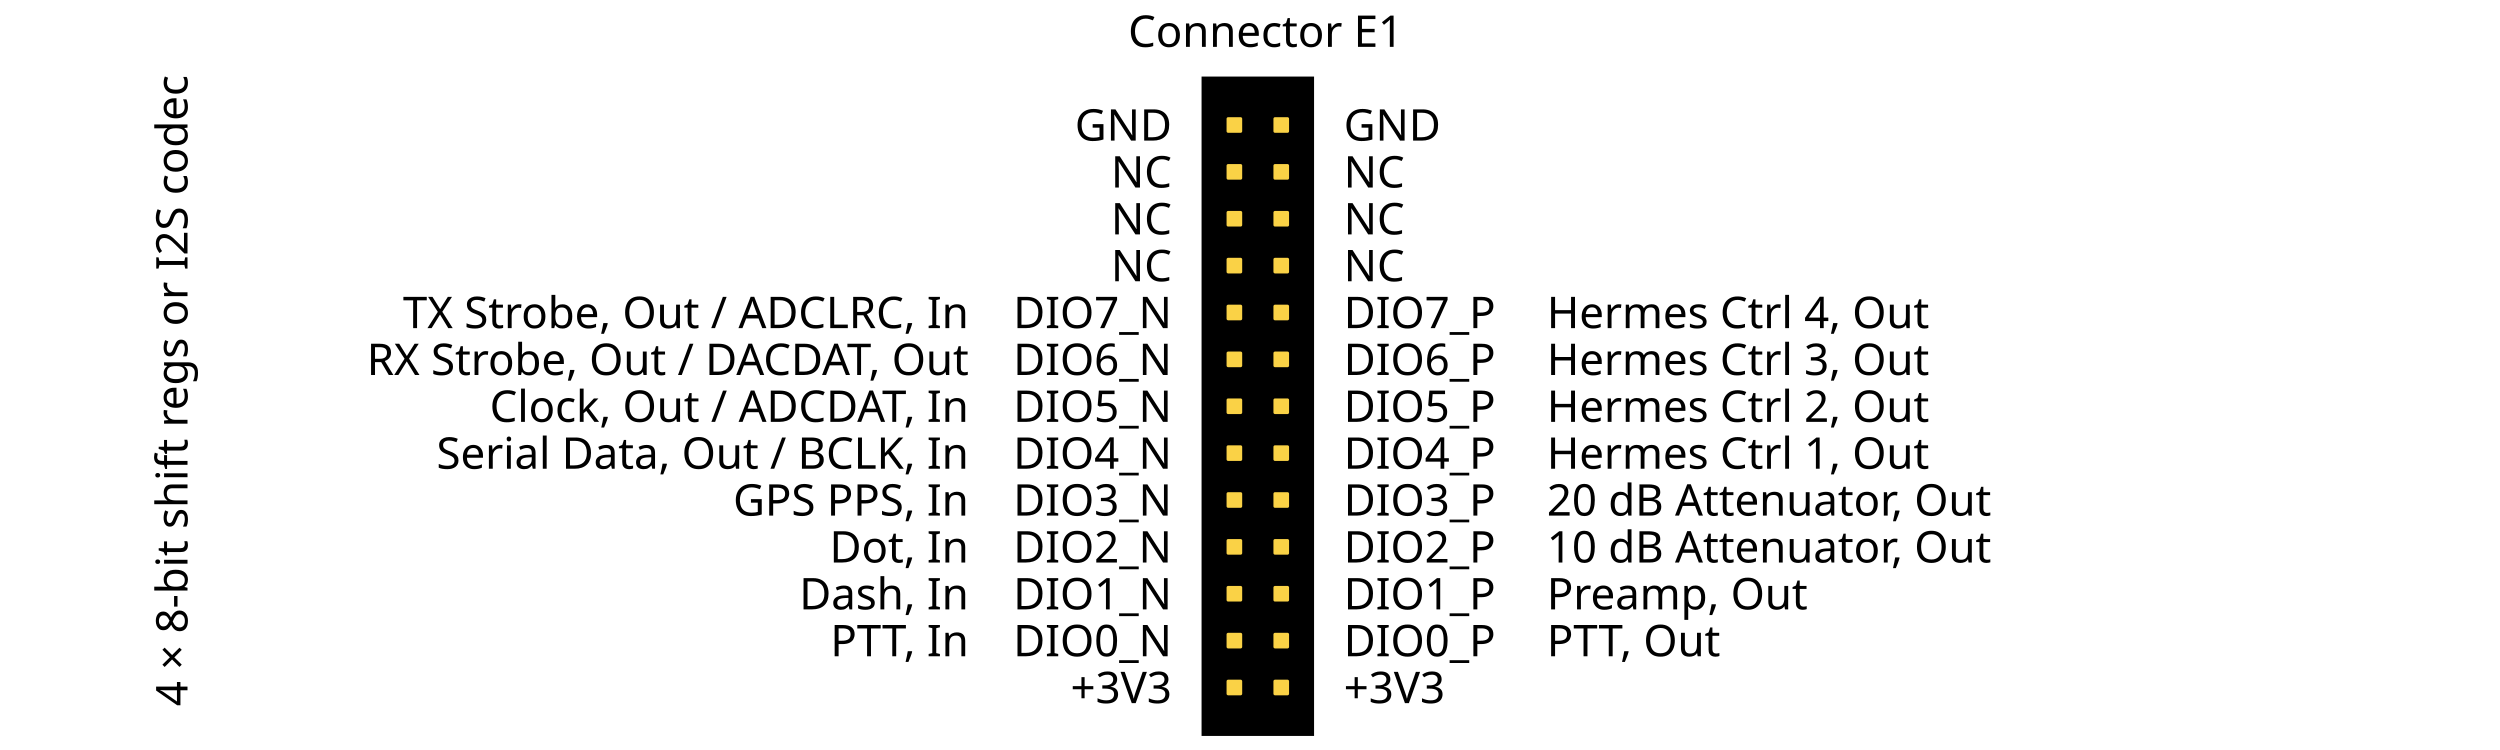
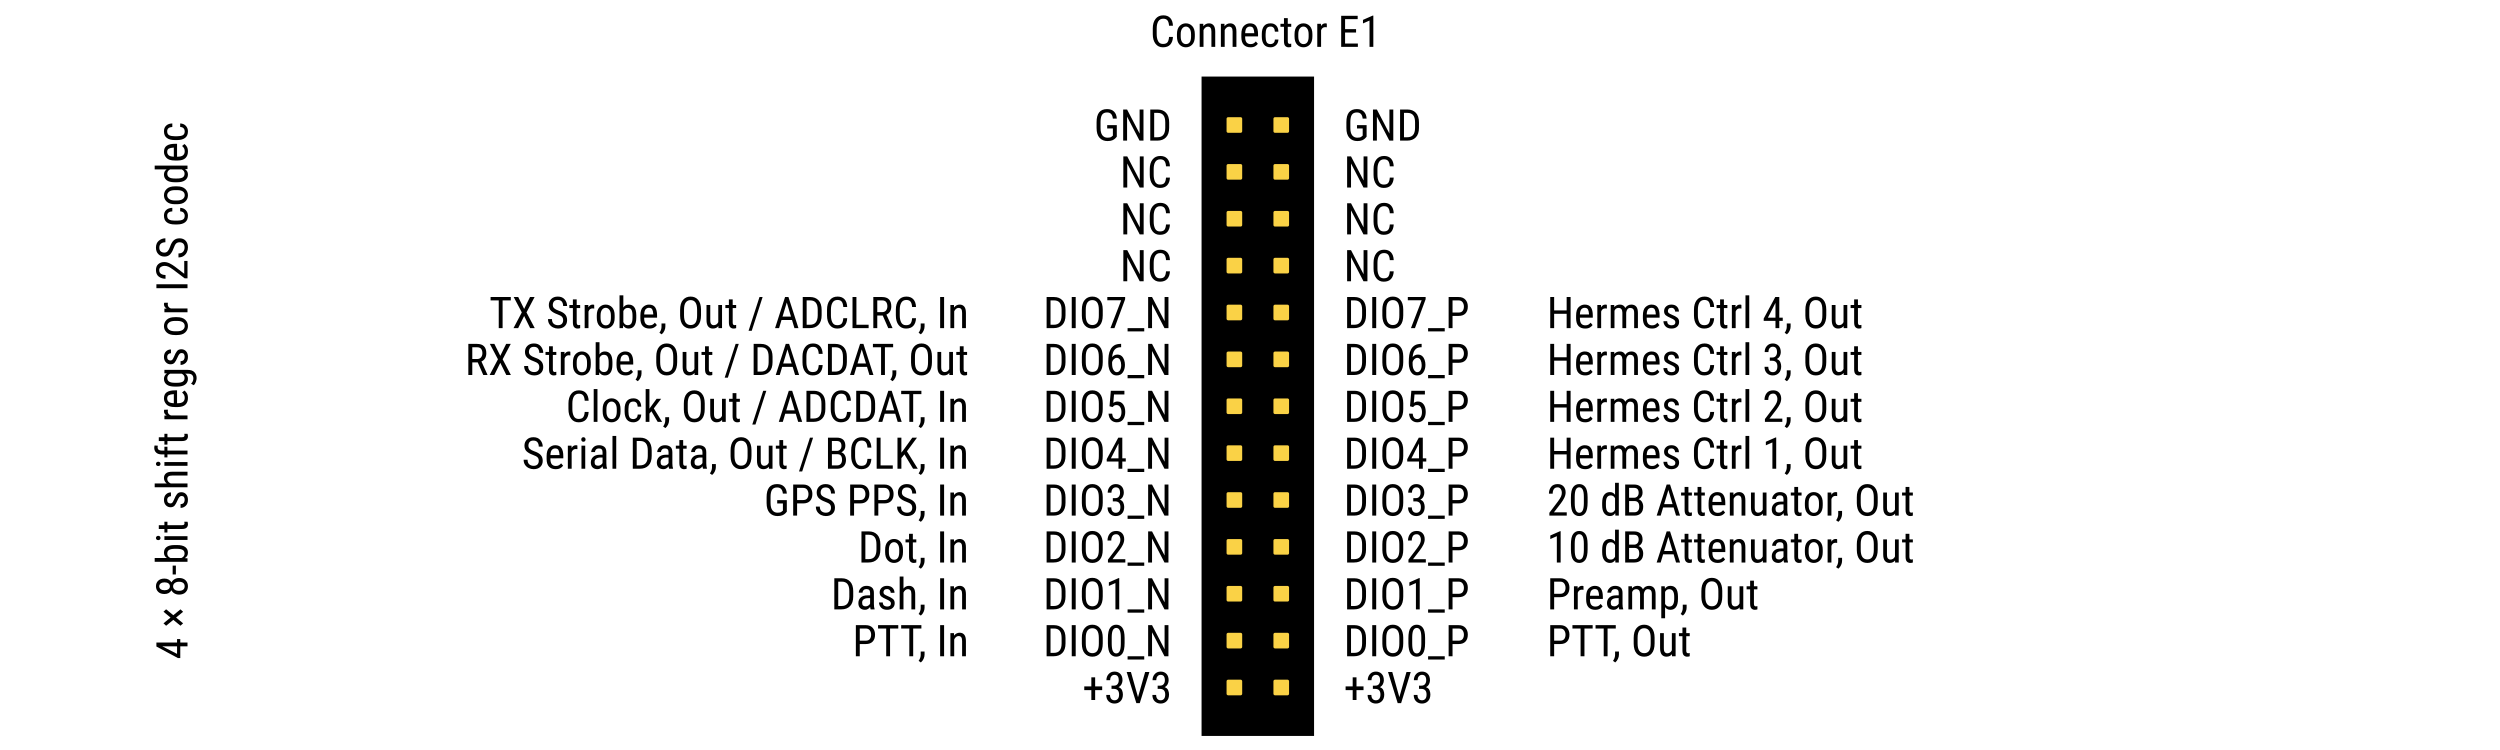
<svg xmlns="http://www.w3.org/2000/svg" width="800" height="240" version="1.1">
  <rect x="385" y="25" width="35" height="210" fill="#000000" stroke="#000000" />
-   <text x="375" y="45" fill="#000000" font-family="Carlito" font-size="14px" text-align="end" text-anchor="end" style="line-height:1.25">
+   <text x="375" y="45" fill="#000000" font-family="Roboto Condensed" font-size="14px" text-align="end" text-anchor="end" style="line-height:1.25">
    <tspan>GND</tspan>
  </text>
-   <text x="430" y="45" fill="#000000" font-family="Carlito" font-size="14px" style="line-height:1.25">
+   <text x="430" y="45" fill="#000000" font-family="Roboto Condensed" font-size="14px" style="line-height:1.25">
    <tspan>GND</tspan>
  </text>
-   <text x="430" y="60" fill="#000000" font-family="Carlito" font-size="14px" style="line-height:1.25">
+   <text x="430" y="60" fill="#000000" font-family="Roboto Condensed" font-size="14px" style="line-height:1.25">
    <tspan>NC</tspan>
  </text>
-   <text x="430" y="75" fill="#000000" font-family="Carlito" font-size="14px" style="line-height:1.25">
+   <text x="430" y="75" fill="#000000" font-family="Roboto Condensed" font-size="14px" style="line-height:1.25">
    <tspan>NC</tspan>
  </text>
-   <text x="430" y="90" fill="#000000" font-family="Carlito" font-size="14px" style="line-height:1.25">
+   <text x="430" y="90" fill="#000000" font-family="Roboto Condensed" font-size="14px" style="line-height:1.25">
    <tspan>NC</tspan>
  </text>
-   <text x="375" y="60" fill="#000000" font-family="Carlito" font-size="14px" text-align="end" text-anchor="end" style="line-height:1.25">
+   <text x="375" y="60" fill="#000000" font-family="Roboto Condensed" font-size="14px" text-align="end" text-anchor="end" style="line-height:1.25">
    <tspan>NC</tspan>
  </text>
-   <text x="375" y="75" fill="#000000" font-family="Carlito" font-size="14px" text-align="end" text-anchor="end" style="line-height:1.25">
+   <text x="375" y="75" fill="#000000" font-family="Roboto Condensed" font-size="14px" text-align="end" text-anchor="end" style="line-height:1.25">
    <tspan>NC</tspan>
  </text>
-   <text x="375" y="90" fill="#000000" font-family="Carlito" font-size="14px" text-align="end" text-anchor="end" style="line-height:1.25">
+   <text x="375" y="90" fill="#000000" font-family="Roboto Condensed" font-size="14px" text-align="end" text-anchor="end" style="line-height:1.25">
    <tspan>NC</tspan>
  </text>
-   <text x="375" y="105" fill="#000000" font-family="Carlito" font-size="14px" text-align="end" text-anchor="end" style="line-height:1.25">
+   <text x="375" y="105" fill="#000000" font-family="Roboto Condensed" font-size="14px" text-align="end" text-anchor="end" style="line-height:1.25">
    <tspan>DIO7_N</tspan>
  </text>
-   <text x="375" y="120" fill="#000000" font-family="Carlito" font-size="14px" text-align="end" text-anchor="end" style="line-height:1.25">
+   <text x="375" y="120" fill="#000000" font-family="Roboto Condensed" font-size="14px" text-align="end" text-anchor="end" style="line-height:1.25">
    <tspan>DIO6_N</tspan>
  </text>
-   <text x="375" y="135" fill="#000000" font-family="Carlito" font-size="14px" text-align="end" text-anchor="end" style="line-height:1.25">
+   <text x="375" y="135" fill="#000000" font-family="Roboto Condensed" font-size="14px" text-align="end" text-anchor="end" style="line-height:1.25">
    <tspan>DIO5_N</tspan>
  </text>
-   <text x="375" y="150" fill="#000000" font-family="Carlito" font-size="14px" text-align="end" text-anchor="end" style="line-height:1.25">
+   <text x="375" y="150" fill="#000000" font-family="Roboto Condensed" font-size="14px" text-align="end" text-anchor="end" style="line-height:1.25">
    <tspan>DIO4_N</tspan>
  </text>
-   <text x="375" y="165" fill="#000000" font-family="Carlito" font-size="14px" text-align="end" text-anchor="end" style="line-height:1.25">
+   <text x="375" y="165" fill="#000000" font-family="Roboto Condensed" font-size="14px" text-align="end" text-anchor="end" style="line-height:1.25">
    <tspan>DIO3_N</tspan>
  </text>
-   <text x="375" y="180" fill="#000000" font-family="Carlito" font-size="14px" text-align="end" text-anchor="end" style="line-height:1.25">
+   <text x="375" y="180" fill="#000000" font-family="Roboto Condensed" font-size="14px" text-align="end" text-anchor="end" style="line-height:1.25">
    <tspan>DIO2_N</tspan>
  </text>
-   <text x="375" y="195" fill="#000000" font-family="Carlito" font-size="14px" text-align="end" text-anchor="end" style="line-height:1.25">
+   <text x="375" y="195" fill="#000000" font-family="Roboto Condensed" font-size="14px" text-align="end" text-anchor="end" style="line-height:1.25">
    <tspan>DIO1_N</tspan>
  </text>
-   <text x="375" y="210" fill="#000000" font-family="Carlito" font-size="14px" text-align="end" text-anchor="end" style="line-height:1.25">
+   <text x="375" y="210" fill="#000000" font-family="Roboto Condensed" font-size="14px" text-align="end" text-anchor="end" style="line-height:1.25">
    <tspan>DIO0_N</tspan>
  </text>
-   <text x="430" y="105" fill="#000000" font-family="Carlito" font-size="14px" style="line-height:1.25">
+   <text x="430" y="105" fill="#000000" font-family="Roboto Condensed" font-size="14px" style="line-height:1.25">
    <tspan>DIO7_P</tspan>
  </text>
-   <text x="430" y="120" fill="#000000" font-family="Carlito" font-size="14px" style="line-height:1.25">
+   <text x="430" y="120" fill="#000000" font-family="Roboto Condensed" font-size="14px" style="line-height:1.25">
    <tspan>DIO6_P</tspan>
  </text>
-   <text x="430" y="135" fill="#000000" font-family="Carlito" font-size="14px" style="line-height:1.25">
+   <text x="430" y="135" fill="#000000" font-family="Roboto Condensed" font-size="14px" style="line-height:1.25">
    <tspan>DIO5_P</tspan>
  </text>
-   <text x="430" y="150" fill="#000000" font-family="Carlito" font-size="14px" style="line-height:1.25">
+   <text x="430" y="150" fill="#000000" font-family="Roboto Condensed" font-size="14px" style="line-height:1.25">
    <tspan>DIO4_P</tspan>
  </text>
-   <text x="430" y="165" fill="#000000" font-family="Carlito" font-size="14px" style="line-height:1.25">
+   <text x="430" y="165" fill="#000000" font-family="Roboto Condensed" font-size="14px" style="line-height:1.25">
    <tspan>DIO3_P</tspan>
  </text>
-   <text x="430" y="180" fill="#000000" font-family="Carlito" font-size="14px" style="line-height:1.25">
+   <text x="430" y="180" fill="#000000" font-family="Roboto Condensed" font-size="14px" style="line-height:1.25">
    <tspan>DIO2_P</tspan>
  </text>
-   <text x="430" y="195" fill="#000000" font-family="Carlito" font-size="14px" style="line-height:1.25">
+   <text x="430" y="195" fill="#000000" font-family="Roboto Condensed" font-size="14px" style="line-height:1.25">
    <tspan>DIO1_P</tspan>
  </text>
-   <text x="430" y="210" fill="#000000" font-family="Carlito" font-size="14px" style="line-height:1.25">
+   <text x="430" y="210" fill="#000000" font-family="Roboto Condensed" font-size="14px" style="line-height:1.25">
    <tspan>DIO0_P</tspan>
  </text>
-   <text x="430" y="225" fill="#000000" font-family="Carlito" font-size="14px" style="line-height:1.25">
+   <text x="430" y="225" fill="#000000" font-family="Roboto Condensed" font-size="14px" style="line-height:1.25">
    <tspan>+3V3</tspan>
  </text>
-   <text x="375" y="225" fill="#000000" font-family="Carlito" font-size="14px" text-align="end" text-anchor="end" style="line-height:1.25">
+   <text x="375" y="225" fill="#000000" font-family="Roboto Condensed" font-size="14px" text-align="end" text-anchor="end" style="line-height:1.25">
    <tspan>+3V3</tspan>
  </text>
-   <text x="495" y="210" fill="#000000" font-family="Carlito" font-size="14px" style="line-height:1.25">
+   <text x="495" y="210" fill="#000000" font-family="Roboto Condensed" font-size="14px" style="line-height:1.25">
    <tspan>PTT, Out</tspan>
  </text>
-   <text x="495" y="195" fill="#000000" font-family="Carlito" font-size="14px" style="line-height:1.25">
+   <text x="495" y="195" fill="#000000" font-family="Roboto Condensed" font-size="14px" style="line-height:1.25">
    <tspan>Preamp, Out</tspan>
  </text>
-   <text x="495" y="180" fill="#000000" font-family="Carlito" font-size="14px" style="line-height:1.25">
+   <text x="495" y="180" fill="#000000" font-family="Roboto Condensed" font-size="14px" style="line-height:1.25">
    <tspan>10 dB Attenuator, Out</tspan>
  </text>
-   <text x="310" y="105" fill="#000000" font-family="Carlito" font-size="14px" text-align="end" text-anchor="end" style="line-height:1.25">
+   <text x="310" y="105" fill="#000000" font-family="Roboto Condensed" font-size="14px" text-align="end" text-anchor="end" style="line-height:1.25">
    <tspan>TX Strobe, Out / ADCLRC, In</tspan>
  </text>
-   <text x="310" y="120" fill="#000000" font-family="Carlito" font-size="14px" text-align="end" text-anchor="end" style="line-height:1.25">
+   <text x="310" y="120" fill="#000000" font-family="Roboto Condensed" font-size="14px" text-align="end" text-anchor="end" style="line-height:1.25">
    <tspan>RX Strobe, Out / DACDAT, Out</tspan>
  </text>
-   <text x="310" y="135" fill="#000000" font-family="Carlito" font-size="14px" text-align="end" text-anchor="end" style="line-height:1.25">
+   <text x="310" y="135" fill="#000000" font-family="Roboto Condensed" font-size="14px" text-align="end" text-anchor="end" style="line-height:1.25">
    <tspan>Clock, Out / ADCDAT, In</tspan>
  </text>
-   <text x="310" y="150" fill="#000000" font-family="Carlito" font-size="14px" text-align="end" text-anchor="end" style="line-height:1.25">
+   <text x="310" y="150" fill="#000000" font-family="Roboto Condensed" font-size="14px" text-align="end" text-anchor="end" style="line-height:1.25">
    <tspan>Serial Data, Out / BCLK, In</tspan>
  </text>
-   <text transform="rotate(-90)" x="-125" y="60" fill="#000000" font-family="Carlito" font-size="14px" text-anchor="middle" style="line-height:1.25">
+   <text transform="rotate(-90)" x="-125" y="60" fill="#000000" font-family="Roboto Condensed" font-size="14px" text-anchor="middle" style="line-height:1.25">
    <tspan>4 × 8-bit</tspan>
    <tspan>shift regs</tspan>
    <tspan>or</tspan>
    <tspan>I2S codec</tspan>
  </text>
-   <text x="310" y="210" fill="#000000" font-family="Carlito" font-size="14px" text-align="end" text-anchor="end" style="line-height:1.25">
+   <text x="310" y="210" fill="#000000" font-family="Roboto Condensed" font-size="14px" text-align="end" text-anchor="end" style="line-height:1.25">
    <tspan>PTT, In</tspan>
  </text>
-   <text x="310" y="195" fill="#000000" font-family="Carlito" font-size="14px" text-align="end" text-anchor="end" style="line-height:1.25">
+   <text x="310" y="195" fill="#000000" font-family="Roboto Condensed" font-size="14px" text-align="end" text-anchor="end" style="line-height:1.25">
    <tspan>Dash, In</tspan>
  </text>
-   <text x="310" y="180" fill="#000000" font-family="Carlito" font-size="14px" text-align="end" text-anchor="end" style="line-height:1.25">
+   <text x="310" y="180" fill="#000000" font-family="Roboto Condensed" font-size="14px" text-align="end" text-anchor="end" style="line-height:1.25">
    <tspan>Dot, In</tspan>
  </text>
-   <text x="310" y="165" fill="#000000" font-family="Carlito" font-size="14px" text-align="end" text-anchor="end" style="line-height:1.25">
+   <text x="310" y="165" fill="#000000" font-family="Roboto Condensed" font-size="14px" text-align="end" text-anchor="end" style="line-height:1.25">
    <tspan>GPS PPS, In</tspan>
  </text>
-   <text x="405" y="15" fill="#000000" font-family="Carlito" font-size="14px" text-align="center" text-anchor="middle" style="line-height:1.25">
+   <text x="405" y="15" fill="#000000" font-family="Roboto Condensed" font-size="14px" text-align="center" text-anchor="middle" style="line-height:1.25">
    <tspan>Connector E1</tspan>
  </text>
-   <text x="495" y="150" fill="#000000" font-family="Carlito" font-size="14px" style="line-height:1.25">
+   <text x="495" y="150" fill="#000000" font-family="Roboto Condensed" font-size="14px" style="line-height:1.25">
    <tspan>Hermes Ctrl 1, Out</tspan>
  </text>
-   <text x="495" y="135" fill="#000000" font-family="Carlito" font-size="14px" style="line-height:1.25">
+   <text x="495" y="135" fill="#000000" font-family="Roboto Condensed" font-size="14px" style="line-height:1.25">
    <tspan>Hermes Ctrl 2, Out</tspan>
  </text>
-   <text x="495" y="120" fill="#000000" font-family="Carlito" font-size="14px" style="line-height:1.25">
+   <text x="495" y="120" fill="#000000" font-family="Roboto Condensed" font-size="14px" style="line-height:1.25">
    <tspan>Hermes Ctrl 3, Out</tspan>
  </text>
-   <text x="495" y="105" fill="#000000" font-family="Carlito" font-size="14px" style="line-height:1.25">
+   <text x="495" y="105" fill="#000000" font-family="Roboto Condensed" font-size="14px" style="line-height:1.25">
    <tspan>Hermes Ctrl 4, Out</tspan>
  </text>
-   <text x="495" y="165" fill="#000000" font-family="Carlito" font-size="14px" style="line-height:1.25">
+   <text x="495" y="165" fill="#000000" font-family="Roboto Condensed" font-size="14px" style="line-height:1.25">
    <tspan>20 dB Attenuator, Out</tspan>
  </text>
  <rect x="393" y="38" width="4" height="4" fill="#fad246" stroke="#fad246" stroke-linecap="round" stroke-linejoin="round" />
  <rect x="408" y="38" width="4" height="4" fill="#fad246" stroke="#fad246" stroke-linecap="round" stroke-linejoin="round" />
  <rect x="393" y="53" width="4" height="4" fill="#fad246" stroke="#fad246" stroke-linecap="round" stroke-linejoin="round" />
  <rect x="408" y="53" width="4" height="4" fill="#fad246" stroke="#fad246" stroke-linecap="round" stroke-linejoin="round" />
  <rect x="393" y="68" width="4" height="4" fill="#fad246" stroke="#fad246" stroke-linecap="round" stroke-linejoin="round" />
  <rect x="408" y="68" width="4" height="4" fill="#fad246" stroke="#fad246" stroke-linecap="round" stroke-linejoin="round" />
  <rect x="393" y="83" width="4" height="4" fill="#fad246" stroke="#fad246" stroke-linecap="round" stroke-linejoin="round" />
  <rect x="408" y="83" width="4" height="4" fill="#fad246" stroke="#fad246" stroke-linecap="round" stroke-linejoin="round" />
  <rect x="393" y="98" width="4" height="4" fill="#fad246" stroke="#fad246" stroke-linecap="round" stroke-linejoin="round" />
  <rect x="408" y="98" width="4" height="4" fill="#fad246" stroke="#fad246" stroke-linecap="round" stroke-linejoin="round" />
  <rect x="393" y="113" width="4" height="4" fill="#fad246" stroke="#fad246" stroke-linecap="round" stroke-linejoin="round" />
  <rect x="408" y="113" width="4" height="4" fill="#fad246" stroke="#fad246" stroke-linecap="round" stroke-linejoin="round" />
  <rect x="393" y="128" width="4" height="4" fill="#fad246" stroke="#fad246" stroke-linecap="round" stroke-linejoin="round" />
  <rect x="408" y="128" width="4" height="4" fill="#fad246" stroke="#fad246" stroke-linecap="round" stroke-linejoin="round" />
  <rect x="393" y="143" width="4" height="4" fill="#fad246" stroke="#fad246" stroke-linecap="round" stroke-linejoin="round" />
  <rect x="408" y="143" width="4" height="4" fill="#fad246" stroke="#fad246" stroke-linecap="round" stroke-linejoin="round" />
  <rect x="393" y="158" width="4" height="4" fill="#fad246" stroke="#fad246" stroke-linecap="round" stroke-linejoin="round" />
  <rect x="408" y="158" width="4" height="4" fill="#fad246" stroke="#fad246" stroke-linecap="round" stroke-linejoin="round" />
  <rect x="393" y="173" width="4" height="4" fill="#fad246" stroke="#fad246" stroke-linecap="round" stroke-linejoin="round" />
  <rect x="408" y="173" width="4" height="4" fill="#fad246" stroke="#fad246" stroke-linecap="round" stroke-linejoin="round" />
  <rect x="393" y="188" width="4" height="4" fill="#fad246" stroke="#fad246" stroke-linecap="round" stroke-linejoin="round" />
  <rect x="408" y="188" width="4" height="4" fill="#fad246" stroke="#fad246" stroke-linecap="round" stroke-linejoin="round" />
  <rect x="393" y="203" width="4" height="4" fill="#fad246" stroke="#fad246" stroke-linecap="round" stroke-linejoin="round" />
  <rect x="408" y="203" width="4" height="4" fill="#fad246" stroke="#fad246" stroke-linecap="round" stroke-linejoin="round" />
  <rect x="393" y="218" width="4" height="4" fill="#fad246" stroke="#fad246" stroke-linecap="round" stroke-linejoin="round" />
  <rect x="408" y="218" width="4" height="4" fill="#fad246" stroke="#fad246" stroke-linecap="round" stroke-linejoin="round" />
</svg>
